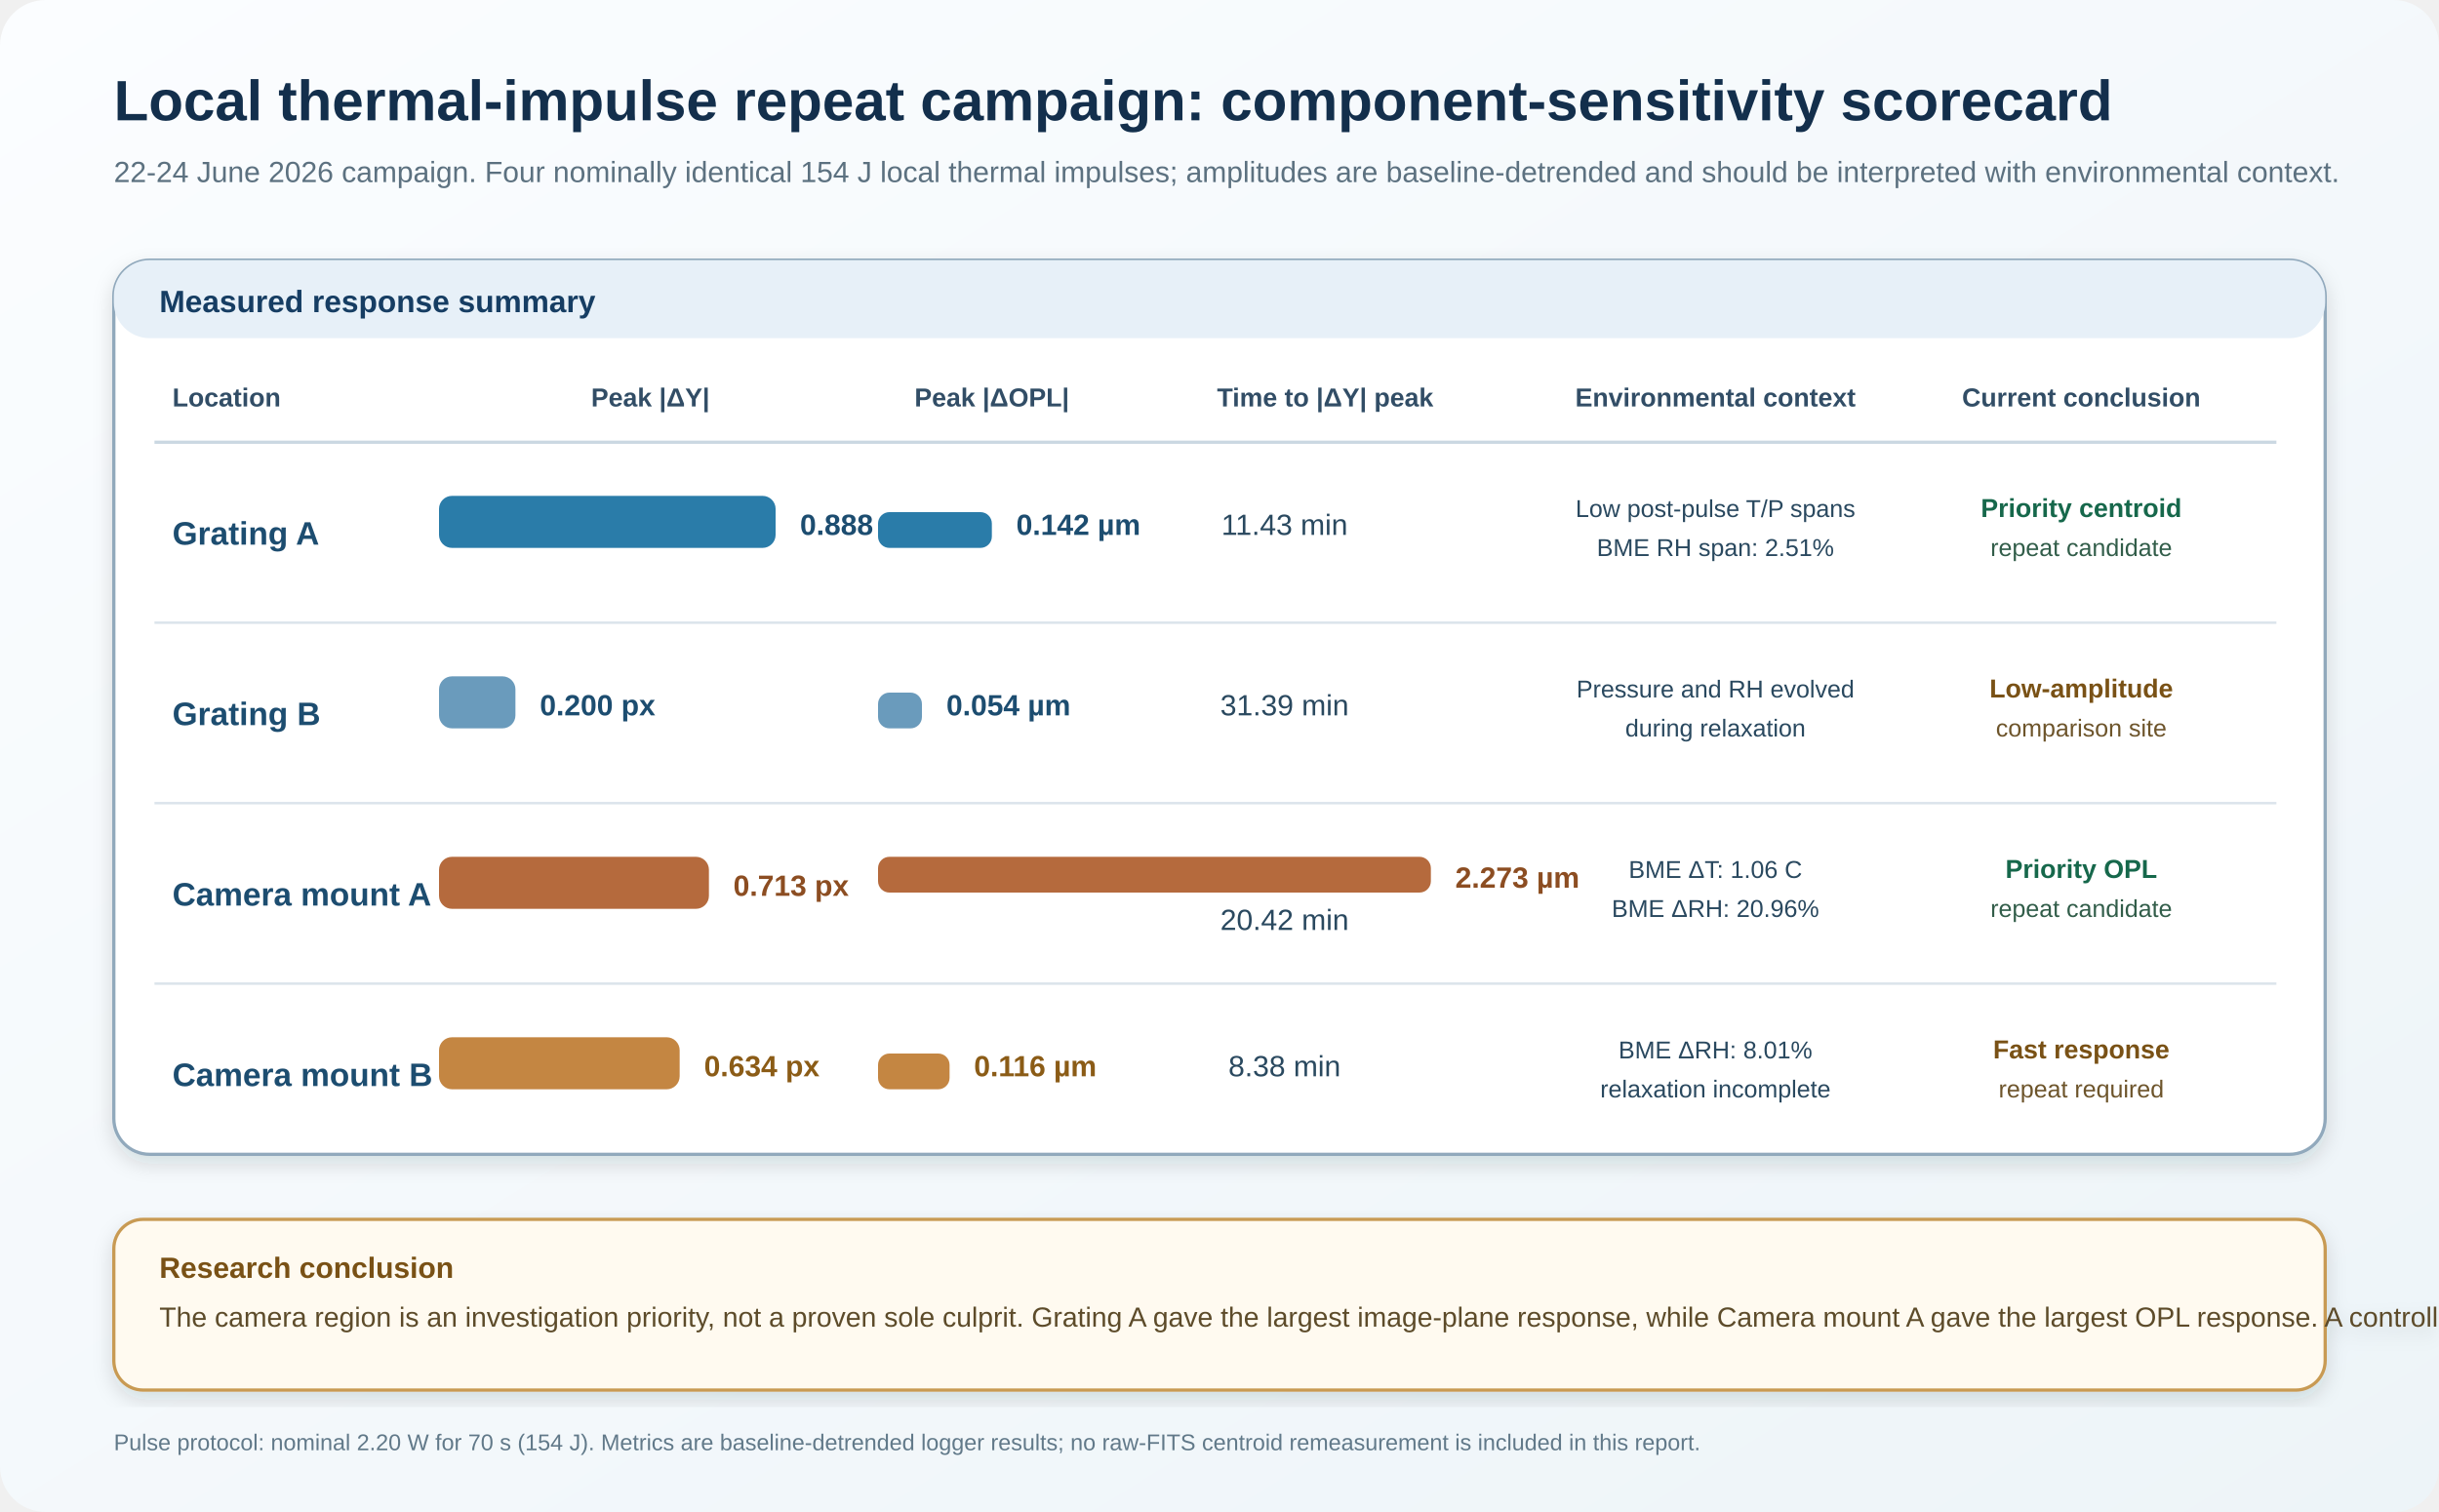
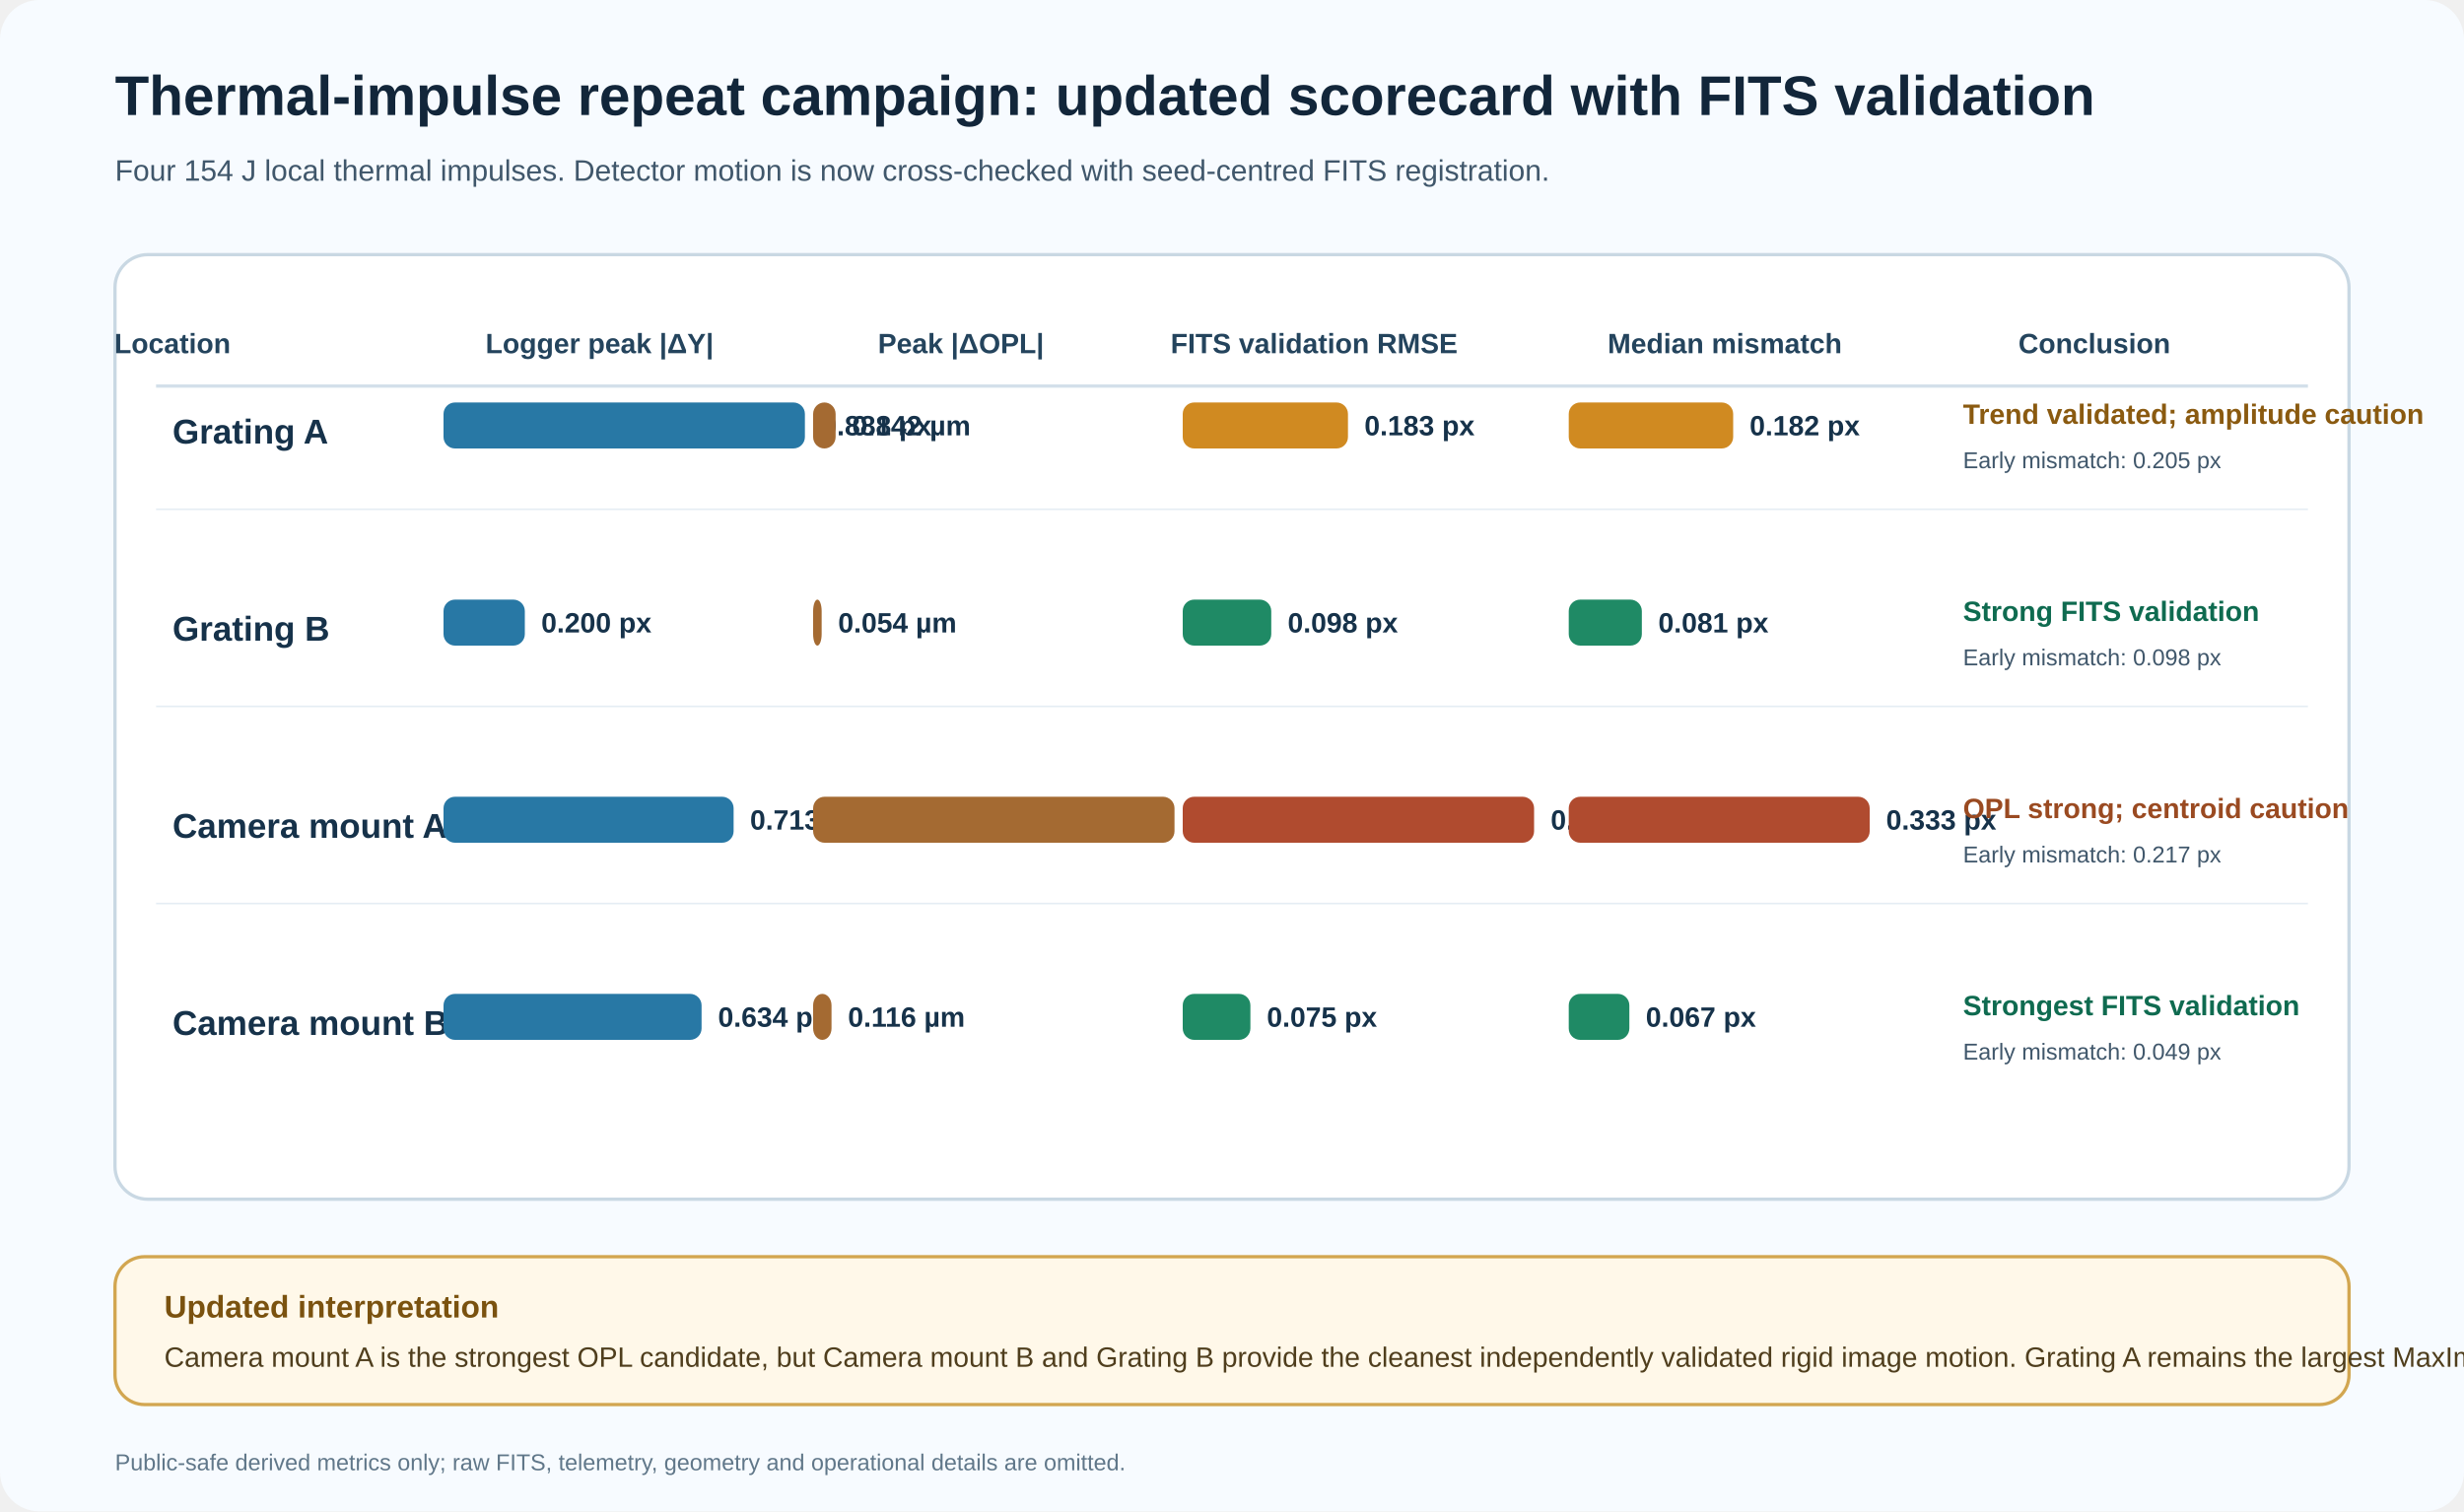
- <svg xmlns="http://www.w3.org/2000/svg" width="1500" height="930" viewBox="0 0 1500 930" role="img" aria-labelledby="title desc">
-   <defs>
-     <linearGradient id="bg" x1="0" x2="1" y1="0" y2="1">
-       <stop offset="0" stop-color="#fbfdff" />
-       <stop offset="1" stop-color="#edf4f8" />
-     </linearGradient>
-     <filter id="sh" x="-10%" y="-10%" width="120%" height="120%">
-       <feDropShadow dx="0" dy="5" stdDeviation="6" flood-color="#1f2937" flood-opacity="0.14" />
-     </filter>
-   </defs>
-   <rect width="1500" height="930" rx="28" fill="url(#bg)" />
-   <text x="70" y="74" font-family="Arial, Helvetica, sans-serif" font-size="35" font-weight="700" fill="#132f4c">Local thermal-impulse repeat campaign: component-sensitivity scorecard</text>
-   <text x="70" y="112" font-family="Arial, Helvetica, sans-serif" font-size="18" fill="#5c7180">22-24 June 2026 campaign. Four nominally identical 154 J local thermal impulses; amplitudes are baseline-detrended and should be interpreted with environmental context.</text>
-   <g filter="url(#sh)">
-     <rect x="70" y="160" width="1360" height="550" rx="22" fill="#ffffff" stroke="#91a9bc" stroke-width="2" />
-     <rect x="70" y="160" width="1360" height="48" rx="22" fill="#e7f0f8" />
-     <text x="98" y="192" font-family="Arial" font-size="19" font-weight="700" fill="#173e63">Measured response summary</text>
-     <text x="106" y="250" font-family="Arial" font-size="16" font-weight="700" fill="#304e66">Location</text>
-     <text x="400" y="250" text-anchor="middle" font-family="Arial" font-size="16" font-weight="700" fill="#304e66">Peak |ΔY|</text>
-     <text x="610" y="250" text-anchor="middle" font-family="Arial" font-size="16" font-weight="700" fill="#304e66">Peak |ΔOPL|</text>
-     <text x="815" y="250" text-anchor="middle" font-family="Arial" font-size="16" font-weight="700" fill="#304e66">Time to |ΔY| peak</text>
-     <text x="1055" y="250" text-anchor="middle" font-family="Arial" font-size="16" font-weight="700" fill="#304e66">Environmental context</text>
-     <text x="1280" y="250" text-anchor="middle" font-family="Arial" font-size="16" font-weight="700" fill="#304e66">Current conclusion</text>
-     <line x1="95" y1="272" x2="1400" y2="272" stroke="#cbd8e2" stroke-width="2" />
-     <text x="106" y="335" font-family="Arial" font-size="20" font-weight="700" fill="#1f4d70">Grating A</text>
-     <rect x="270" y="305" width="207" height="32" rx="8" fill="#2a7ba9" />
-     <text x="492" y="329" font-family="Arial" font-size="18" font-weight="700" fill="#1f4d70">0.888 px</text>
-     <rect x="540" y="315" width="70" height="22" rx="7" fill="#2a7ba9" />
-     <text x="625" y="329" font-family="Arial" font-size="18" font-weight="700" fill="#1f4d70">0.142 µm</text>
-     <text x="790" y="329" text-anchor="middle" font-family="Arial" font-size="18" fill="#29485f">11.43 min</text>
-     <text x="1055" y="318" text-anchor="middle" font-family="Arial" font-size="15" fill="#29485f">Low post-pulse T/P spans</text>
-     <text x="1055" y="342" text-anchor="middle" font-family="Arial" font-size="15" fill="#29485f">BME RH span: 2.51%</text>
-     <text x="1280" y="318" text-anchor="middle" font-family="Arial" font-size="16" font-weight="700" fill="#17674c">Priority centroid</text>
-     <text x="1280" y="342" text-anchor="middle" font-family="Arial" font-size="15" fill="#315d4a">repeat candidate</text>
-     <line x1="95" y1="383" x2="1400" y2="383" stroke="#dbe4eb" stroke-width="1.5" />
-     <text x="106" y="446" font-family="Arial" font-size="20" font-weight="700" fill="#1f4d70">Grating B</text>
-     <rect x="270" y="416" width="47" height="32" rx="8" fill="#6b9bbc" />
-     <text x="332" y="440" font-family="Arial" font-size="18" font-weight="700" fill="#1f4d70">0.200 px</text>
-     <rect x="540" y="426" width="27" height="22" rx="7" fill="#6b9bbc" />
-     <text x="582" y="440" font-family="Arial" font-size="18" font-weight="700" fill="#1f4d70">0.054 µm</text>
-     <text x="790" y="440" text-anchor="middle" font-family="Arial" font-size="18" fill="#29485f">31.39 min</text>
-     <text x="1055" y="429" text-anchor="middle" font-family="Arial" font-size="15" fill="#29485f">Pressure and RH evolved</text>
-     <text x="1055" y="453" text-anchor="middle" font-family="Arial" font-size="15" fill="#29485f">during relaxation</text>
-     <text x="1280" y="429" text-anchor="middle" font-family="Arial" font-size="16" font-weight="700" fill="#795112">Low-amplitude</text>
-     <text x="1280" y="453" text-anchor="middle" font-family="Arial" font-size="15" fill="#6d542c">comparison site</text>
-     <line x1="95" y1="494" x2="1400" y2="494" stroke="#dbe4eb" stroke-width="1.5" />
-     <text x="106" y="557" font-family="Arial" font-size="20" font-weight="700" fill="#1f4d70">Camera mount A</text>
-     <rect x="270" y="527" width="166" height="32" rx="8" fill="#b56b3d" />
-     <text x="451" y="551" font-family="Arial" font-size="18" font-weight="700" fill="#8c4e20">0.713 px</text>
-     <rect x="540" y="527" width="340" height="22" rx="7" fill="#b56b3d" />
-     <text x="895" y="546" font-family="Arial" font-size="18" font-weight="700" fill="#8c4e20">2.273 µm</text>
-     <text x="790" y="572" text-anchor="middle" font-family="Arial" font-size="18" fill="#29485f">20.42 min</text>
-     <text x="1055" y="540" text-anchor="middle" font-family="Arial" font-size="15" fill="#29485f">BME ΔT: 1.06 C</text>
-     <text x="1055" y="564" text-anchor="middle" font-family="Arial" font-size="15" fill="#29485f">BME ΔRH: 20.96%</text>
-     <text x="1280" y="540" text-anchor="middle" font-family="Arial" font-size="16" font-weight="700" fill="#17674c">Priority OPL</text>
-     <text x="1280" y="564" text-anchor="middle" font-family="Arial" font-size="15" fill="#315d4a">repeat candidate</text>
-     <line x1="95" y1="605" x2="1400" y2="605" stroke="#dbe4eb" stroke-width="1.5" />
-     <text x="106" y="668" font-family="Arial" font-size="20" font-weight="700" fill="#1f4d70">Camera mount B</text>
-     <rect x="270" y="638" width="148" height="32" rx="8" fill="#c48643" />
-     <text x="433" y="662" font-family="Arial" font-size="18" font-weight="700" fill="#8b5b18">0.634 px</text>
-     <rect x="540" y="648" width="44" height="22" rx="7" fill="#c48643" />
-     <text x="599" y="662" font-family="Arial" font-size="18" font-weight="700" fill="#8b5b18">0.116 µm</text>
-     <text x="790" y="662" text-anchor="middle" font-family="Arial" font-size="18" fill="#29485f">8.38 min</text>
-     <text x="1055" y="651" text-anchor="middle" font-family="Arial" font-size="15" fill="#29485f">BME ΔRH: 8.01%</text>
-     <text x="1055" y="675" text-anchor="middle" font-family="Arial" font-size="15" fill="#29485f">relaxation incomplete</text>
-     <text x="1280" y="651" text-anchor="middle" font-family="Arial" font-size="16" font-weight="700" fill="#795112">Fast response</text>
-     <text x="1280" y="675" text-anchor="middle" font-family="Arial" font-size="15" fill="#6d542c">repeat required</text>
-   </g>
-   <g filter="url(#sh)">
-     <rect x="70" y="750" width="1360" height="105" rx="18" fill="#fffaf0" stroke="#c89a52" stroke-width="2" />
-     <text x="98" y="786" font-family="Arial" font-size="18" font-weight="700" fill="#795112">Research conclusion</text>
-     <text x="98" y="816" font-family="Arial" font-size="17" fill="#5d4c2a">The camera region is an investigation priority, not a proven sole culprit. Grating A gave the largest image-plane response, while Camera mount A gave the largest OPL response. A controlled replicate with complete relaxation and local temperature verification is required before assigning component-specific sensitivity coefficients.</text>
-   </g>
-   <text x="70" y="892" font-family="Arial" font-size="14" fill="#617989">Pulse protocol: nominal 2.20 W for 70 s (154 J). Metrics are baseline-detrended logger results; no raw-FITS centroid remeasurement is included in this report.</text>
+ <svg xmlns="http://www.w3.org/2000/svg" width="1500" height="920" viewBox="0 0 1500 920" role="img">
+   <rect width="1500" height="920" rx="24" fill="#f7fbff" />
+   <style>text{font-family:Arial,Helvetica,sans-serif}.h{font-weight:700;fill:#12263a}.s{fill:#40576b}.small{font-size:15px}.num{font-weight:700;fill:#16324a}.card{fill:white;stroke:#c9d8e3;stroke-width:2}.warn{fill:#8a5a10}.ok{fill:#0f6b50}.bad{fill:#9a4a21}</style>
+   <text x="70" y="70" font-size="34" class="h">Thermal-impulse repeat campaign: updated scorecard with FITS validation</text>
+   <text x="70" y="110" font-size="18" class="s">Four 154 J local thermal impulses. Detector motion is now cross-checked with seed-centred FITS registration.</text>
+   <rect x="70" y="155" width="1360" height="575" rx="20" class="card" />
+   <text x="105" y="215" font-size="17" font-weight="700" fill="#24445d" text-anchor="middle">Location</text>
+   <text x="365" y="215" font-size="17" font-weight="700" fill="#24445d" text-anchor="middle">Logger peak |ΔY|</text>
+   <text x="585" y="215" font-size="17" font-weight="700" fill="#24445d" text-anchor="middle">Peak |ΔOPL|</text>
+   <text x="800" y="215" font-size="17" font-weight="700" fill="#24445d" text-anchor="middle">FITS validation RMSE</text>
+   <text x="1050" y="215" font-size="17" font-weight="700" fill="#24445d" text-anchor="middle">Median mismatch</text>
+   <text x="1275" y="215" font-size="17" font-weight="700" fill="#24445d" text-anchor="middle">Conclusion</text>
+   <line x1="95" y1="235" x2="1405" y2="235" stroke="#d3e0ea" stroke-width="2" />
+   <text x="105" y="270" font-size="21" font-weight="700" fill="#16324a">Grating A</text>
+   <rect x="270" y="245" width="220.0" height="28" rx="7" fill="#2878a5" />
+   <text x="500.0" y="265" font-size="17" class="num">0.888 px</text>
+   <rect x="495" y="245" width="13.7" height="28" rx="7" fill="#a46a32" />
+   <text x="518.7" y="265" font-size="17" class="num">0.142 µm</text>
+   <rect x="720" y="245" width="100.6" height="28" rx="7" fill="#d08a21" />
+   <text x="830.6" y="265" font-size="17" class="num">0.183 px</text>
+   <rect x="955" y="245" width="100.1" height="28" rx="7" fill="#d08a21" />
+   <text x="1065.1" y="265" font-size="17" class="num">0.182 px</text>
+   <text x="1195" y="258" font-size="17" font-weight="700" class="warn">Trend validated; amplitude caution</text>
+   <text x="1195" y="285" font-size="14" class="s">Early mismatch: 0.205 px</text>
+   <line x1="95" y1="310" x2="1405" y2="310" stroke="#e5edf4" />
+   <text x="105" y="390" font-size="21" font-weight="700" fill="#16324a">Grating B</text>
+   <rect x="270" y="365" width="49.5" height="28" rx="7" fill="#2878a5" />
+   <text x="329.5" y="385" font-size="17" class="num">0.200 px</text>
+   <rect x="495" y="365" width="5.2" height="28" rx="7" fill="#a46a32" />
+   <text x="510.2" y="385" font-size="17" class="num">0.054 µm</text>
+   <rect x="720" y="365" width="53.9" height="28" rx="7" fill="#1f8a65" />
+   <text x="783.9" y="385" font-size="17" class="num">0.098 px</text>
+   <rect x="955" y="365" width="44.5" height="28" rx="7" fill="#1f8a65" />
+   <text x="1009.5" y="385" font-size="17" class="num">0.081 px</text>
+   <text x="1195" y="378" font-size="17" font-weight="700" class="ok">Strong FITS validation</text>
+   <text x="1195" y="405" font-size="14" class="s">Early mismatch: 0.098 px</text>
+   <line x1="95" y1="430" x2="1405" y2="430" stroke="#e5edf4" />
+   <text x="105" y="510" font-size="21" font-weight="700" fill="#16324a">Camera mount A</text>
+   <rect x="270" y="485" width="176.6" height="28" rx="7" fill="#2878a5" />
+   <text x="456.6" y="505" font-size="17" class="num">0.713 px</text>
+   <rect x="495" y="485" width="220.0" height="28" rx="7" fill="#a46a32" />
+   <text x="725.0" y="505" font-size="17" class="num">2.273 µm</text>
+   <rect x="720" y="485" width="213.9" height="28" rx="7" fill="#b04b2f" />
+   <text x="944.0" y="505" font-size="17" class="num">0.389 px</text>
+   <rect x="955" y="485" width="183.2" height="28" rx="7" fill="#b04b2f" />
+   <text x="1148.2" y="505" font-size="17" class="num">0.333 px</text>
+   <text x="1195" y="498" font-size="17" font-weight="700" class="bad">OPL strong; centroid caution</text>
+   <text x="1195" y="525" font-size="14" class="s">Early mismatch: 0.217 px</text>
+   <line x1="95" y1="550" x2="1405" y2="550" stroke="#e5edf4" />
+   <text x="105" y="630" font-size="21" font-weight="700" fill="#16324a">Camera mount B</text>
+   <rect x="270" y="605" width="157.1" height="28" rx="7" fill="#2878a5" />
+   <text x="437.1" y="625" font-size="17" class="num">0.634 px</text>
+   <rect x="495" y="605" width="11.2" height="28" rx="7" fill="#a46a32" />
+   <text x="516.2" y="625" font-size="17" class="num">0.116 µm</text>
+   <rect x="720" y="605" width="41.2" height="28" rx="7" fill="#1f8a65" />
+   <text x="771.2" y="625" font-size="17" class="num">0.075 px</text>
+   <rect x="955" y="605" width="36.9" height="28" rx="7" fill="#1f8a65" />
+   <text x="1001.9" y="625" font-size="17" class="num">0.067 px</text>
+   <text x="1195" y="618" font-size="17" font-weight="700" class="ok">Strongest FITS validation</text>
+   <text x="1195" y="645" font-size="14" class="s">Early mismatch: 0.049 px</text>
+   <rect x="70" y="765" width="1360" height="90" rx="18" fill="#fff8e9" stroke="#d2a650" stroke-width="2" />
+   <text x="100" y="802" font-size="19" font-weight="700" fill="#7a520f">Updated interpretation</text>
+   <text x="100" y="832" font-size="17" fill="#4f3e1d">Camera mount A is the strongest OPL candidate, but Camera mount B and Grating B provide the cleanest independently validated rigid image motion. Grating A remains the largest MaxIm centroid-response candidate but needs repeat calibration.</text>
+   <text x="70" y="895" font-size="14" fill="#607789">Public-safe derived metrics only; raw FITS, telemetry, geometry and operational details are omitted.</text>
</svg>
